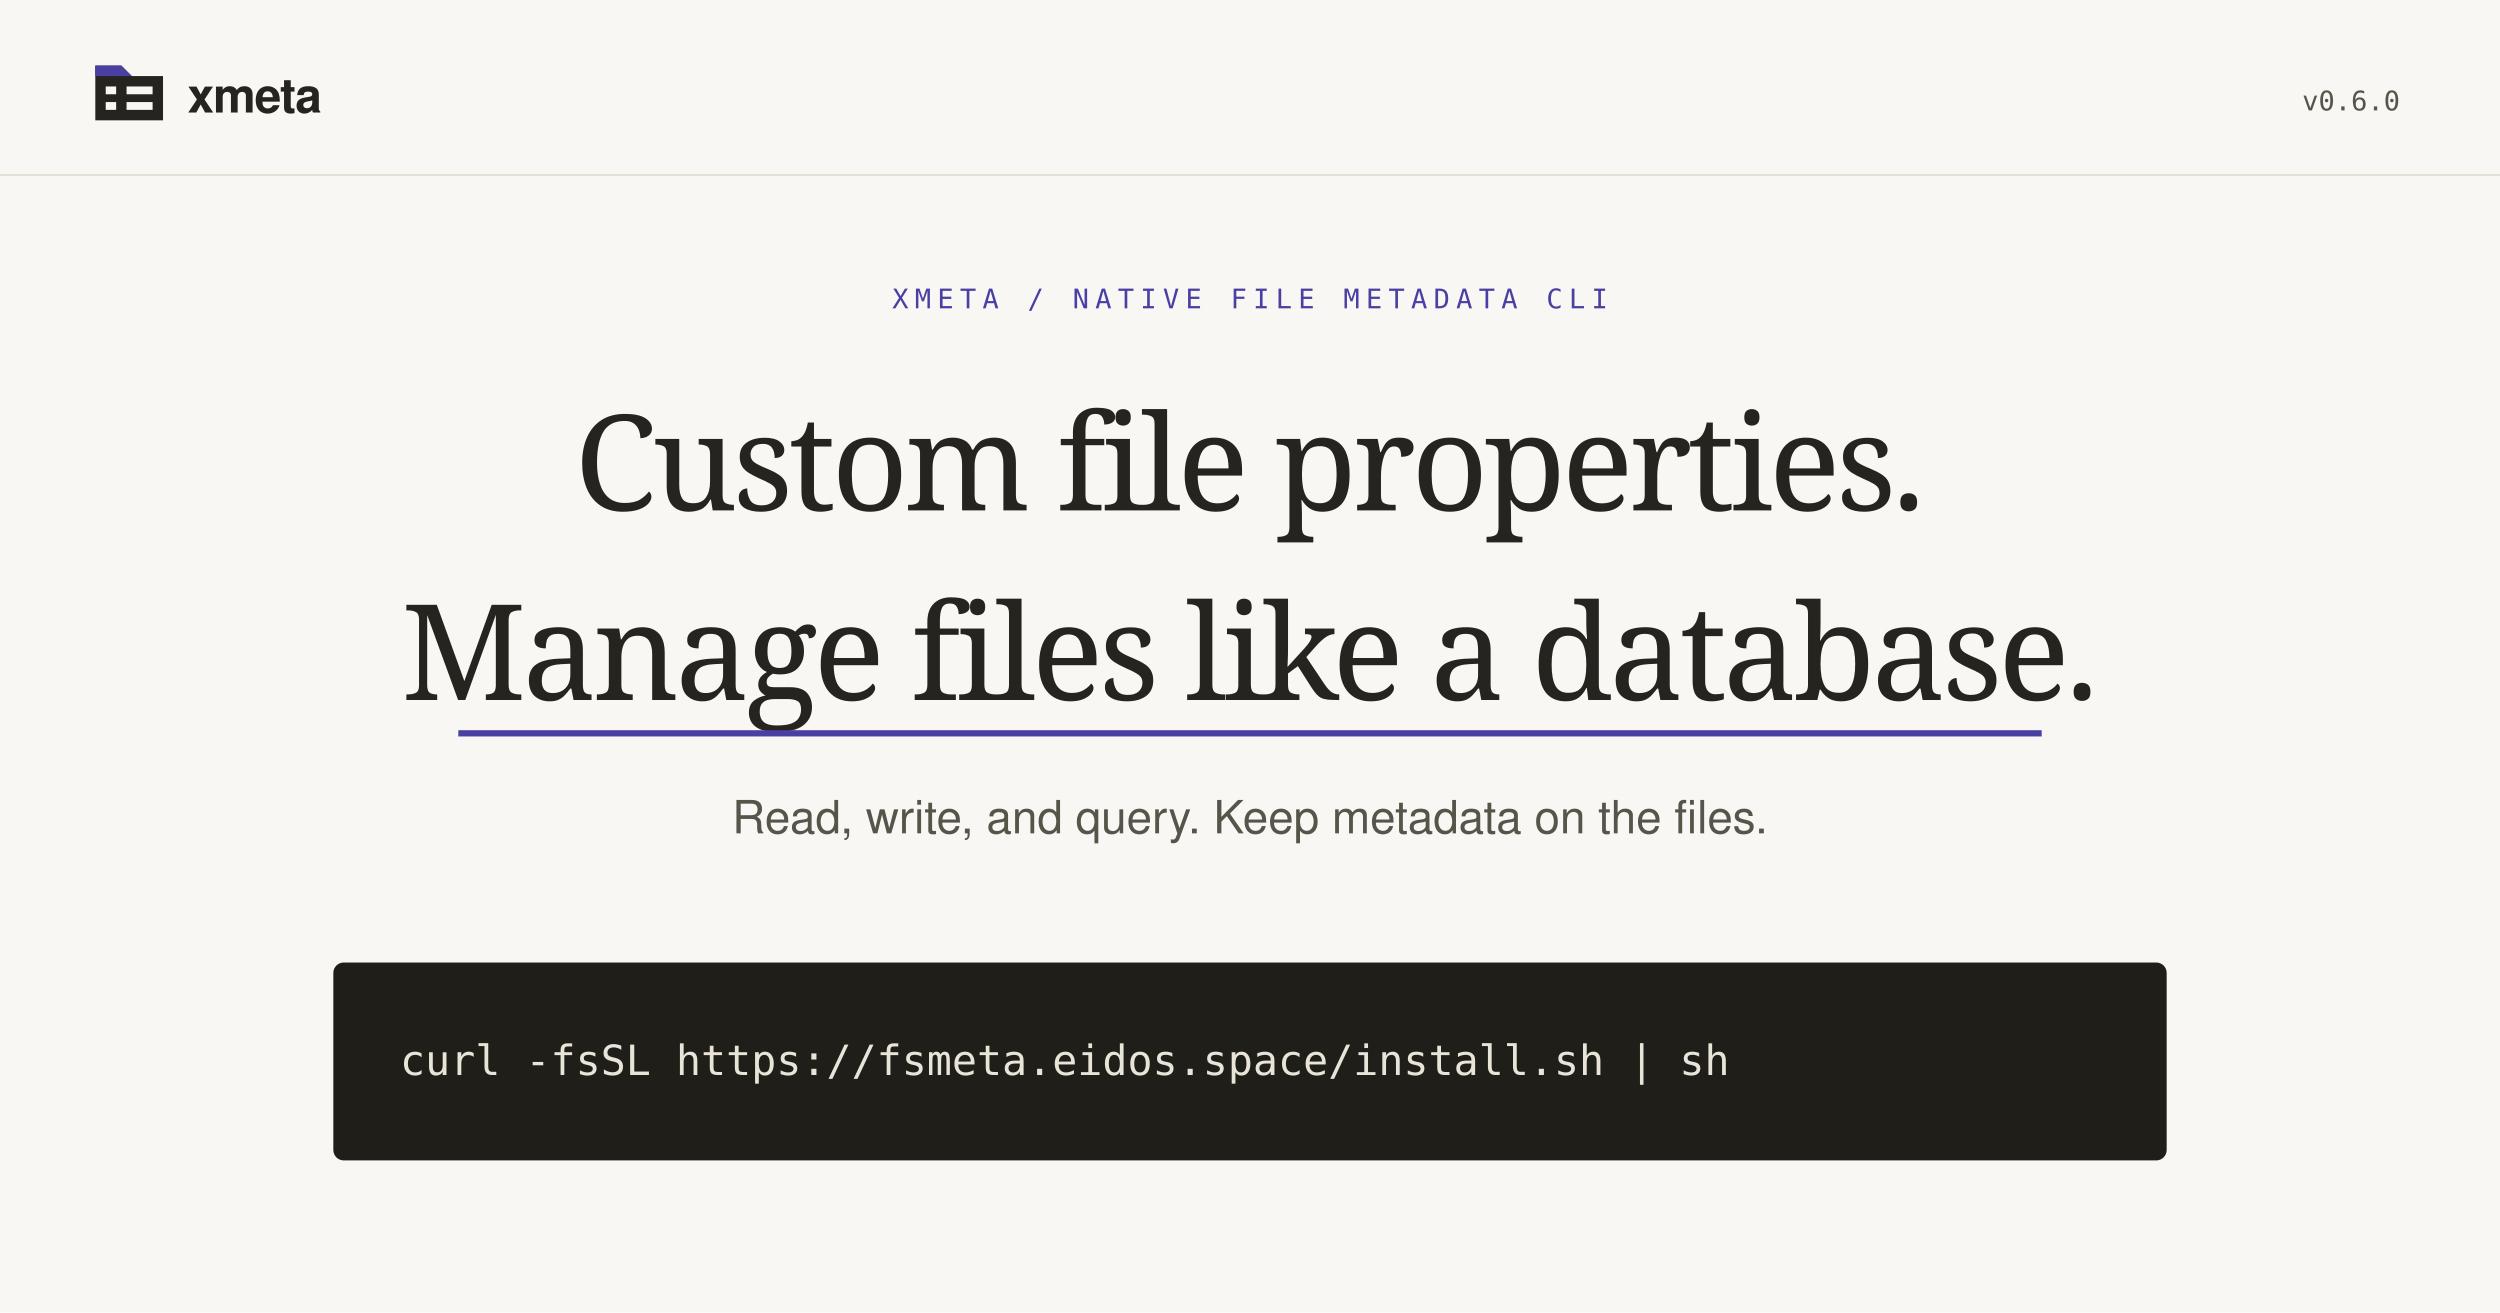
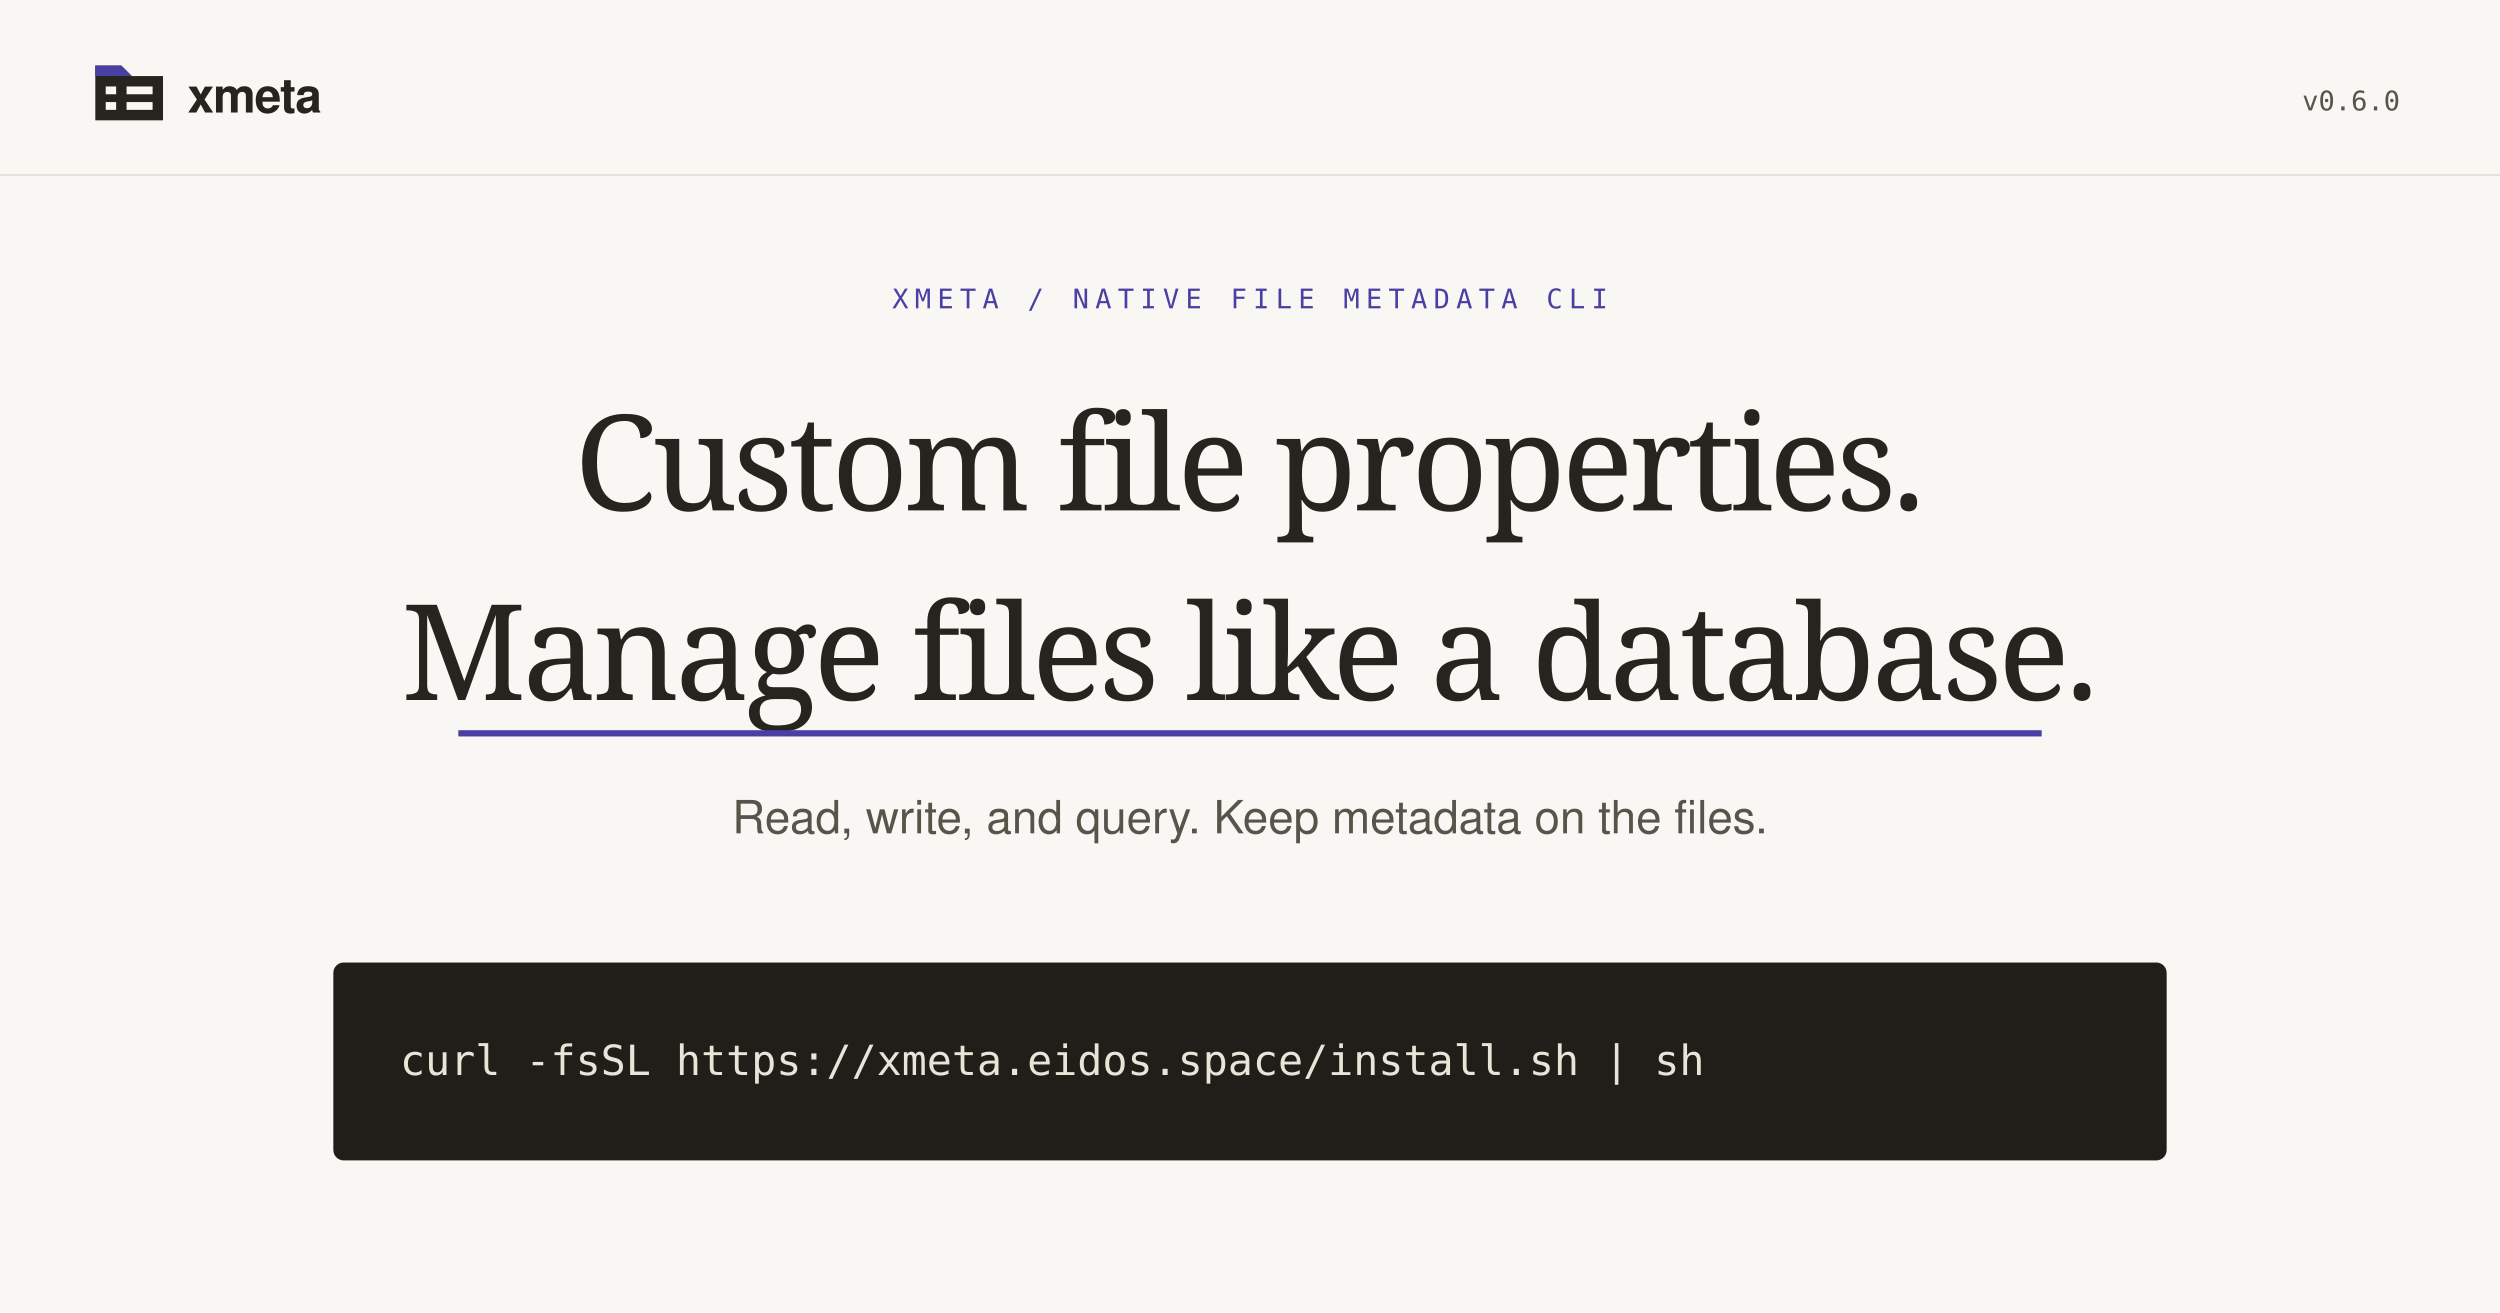
<svg xmlns="http://www.w3.org/2000/svg" width="1200" height="630" viewBox="0 0 1200 630">
  <rect width="1200" height="630" fill="#f8f7f3" />
  <g fill="#26241e">
    <g id="xmeta-logo" transform="translate(42 24) scale(.625)" color="#26241e">
      <path d="M6 12h20l8 8h24v34H6V12Zm8 16v6h8v-6h-8Zm16 0v6h20v-6H30ZM14 40v6h8v-6h-8Zm16 0v6h20v-6H30Z" fill="currentColor" fill-rule="evenodd" />
      <path d="M6 12h20l8 8H6v-8Z" fill="var(--logo-accent, #4a3fa3)" />
    </g>
    <text x="90" y="54" font-family="Helvetica,Arial,sans-serif" font-size="23" font-weight="600" letter-spacing="-0.5">xmeta</text>
    <text x="600" y="245" text-anchor="middle" font-family="Georgia,serif" font-size="64" letter-spacing="-2">Custom file properties.</text>
    <text x="600" y="336" text-anchor="middle" font-family="Georgia,serif" font-size="64" letter-spacing="-2">Manage files like a database.</text>
  </g>
  <path d="M0 84h1200" stroke="#e4e1d7" />
  <path d="M220 352h760" stroke="#4a3fa3" stroke-width="3" />
  <text x="600" y="148" text-anchor="middle" font-family="monospace" font-size="13" letter-spacing="3" fill="#4a3fa3">XMETA / NATIVE FILE METADATA CLI</text>
  <text x="600" y="400" text-anchor="middle" font-family="Helvetica,Arial,sans-serif" font-size="22" fill="#57544a">Read, write, and query. Keep metadata on the files.</text>
  <rect x="160" y="462" width="880" height="95" rx="5" fill="#201e19" />
-   <text x="192" y="516" font-family="monospace" font-size="20" fill="#e8e4d8">curl -fsSL https://fsmeta.eidos.space/install.sh | sh</text>
+   <text x="192" y="516" font-family="monospace" font-size="20" fill="#e8e4d8">curl -fsSL https://xmeta.eidos.space/install.sh | sh</text>
  <text x="1152" y="53" text-anchor="end" font-family="monospace" font-size="13" fill="#57544a">v0.6.0</text>
</svg>
